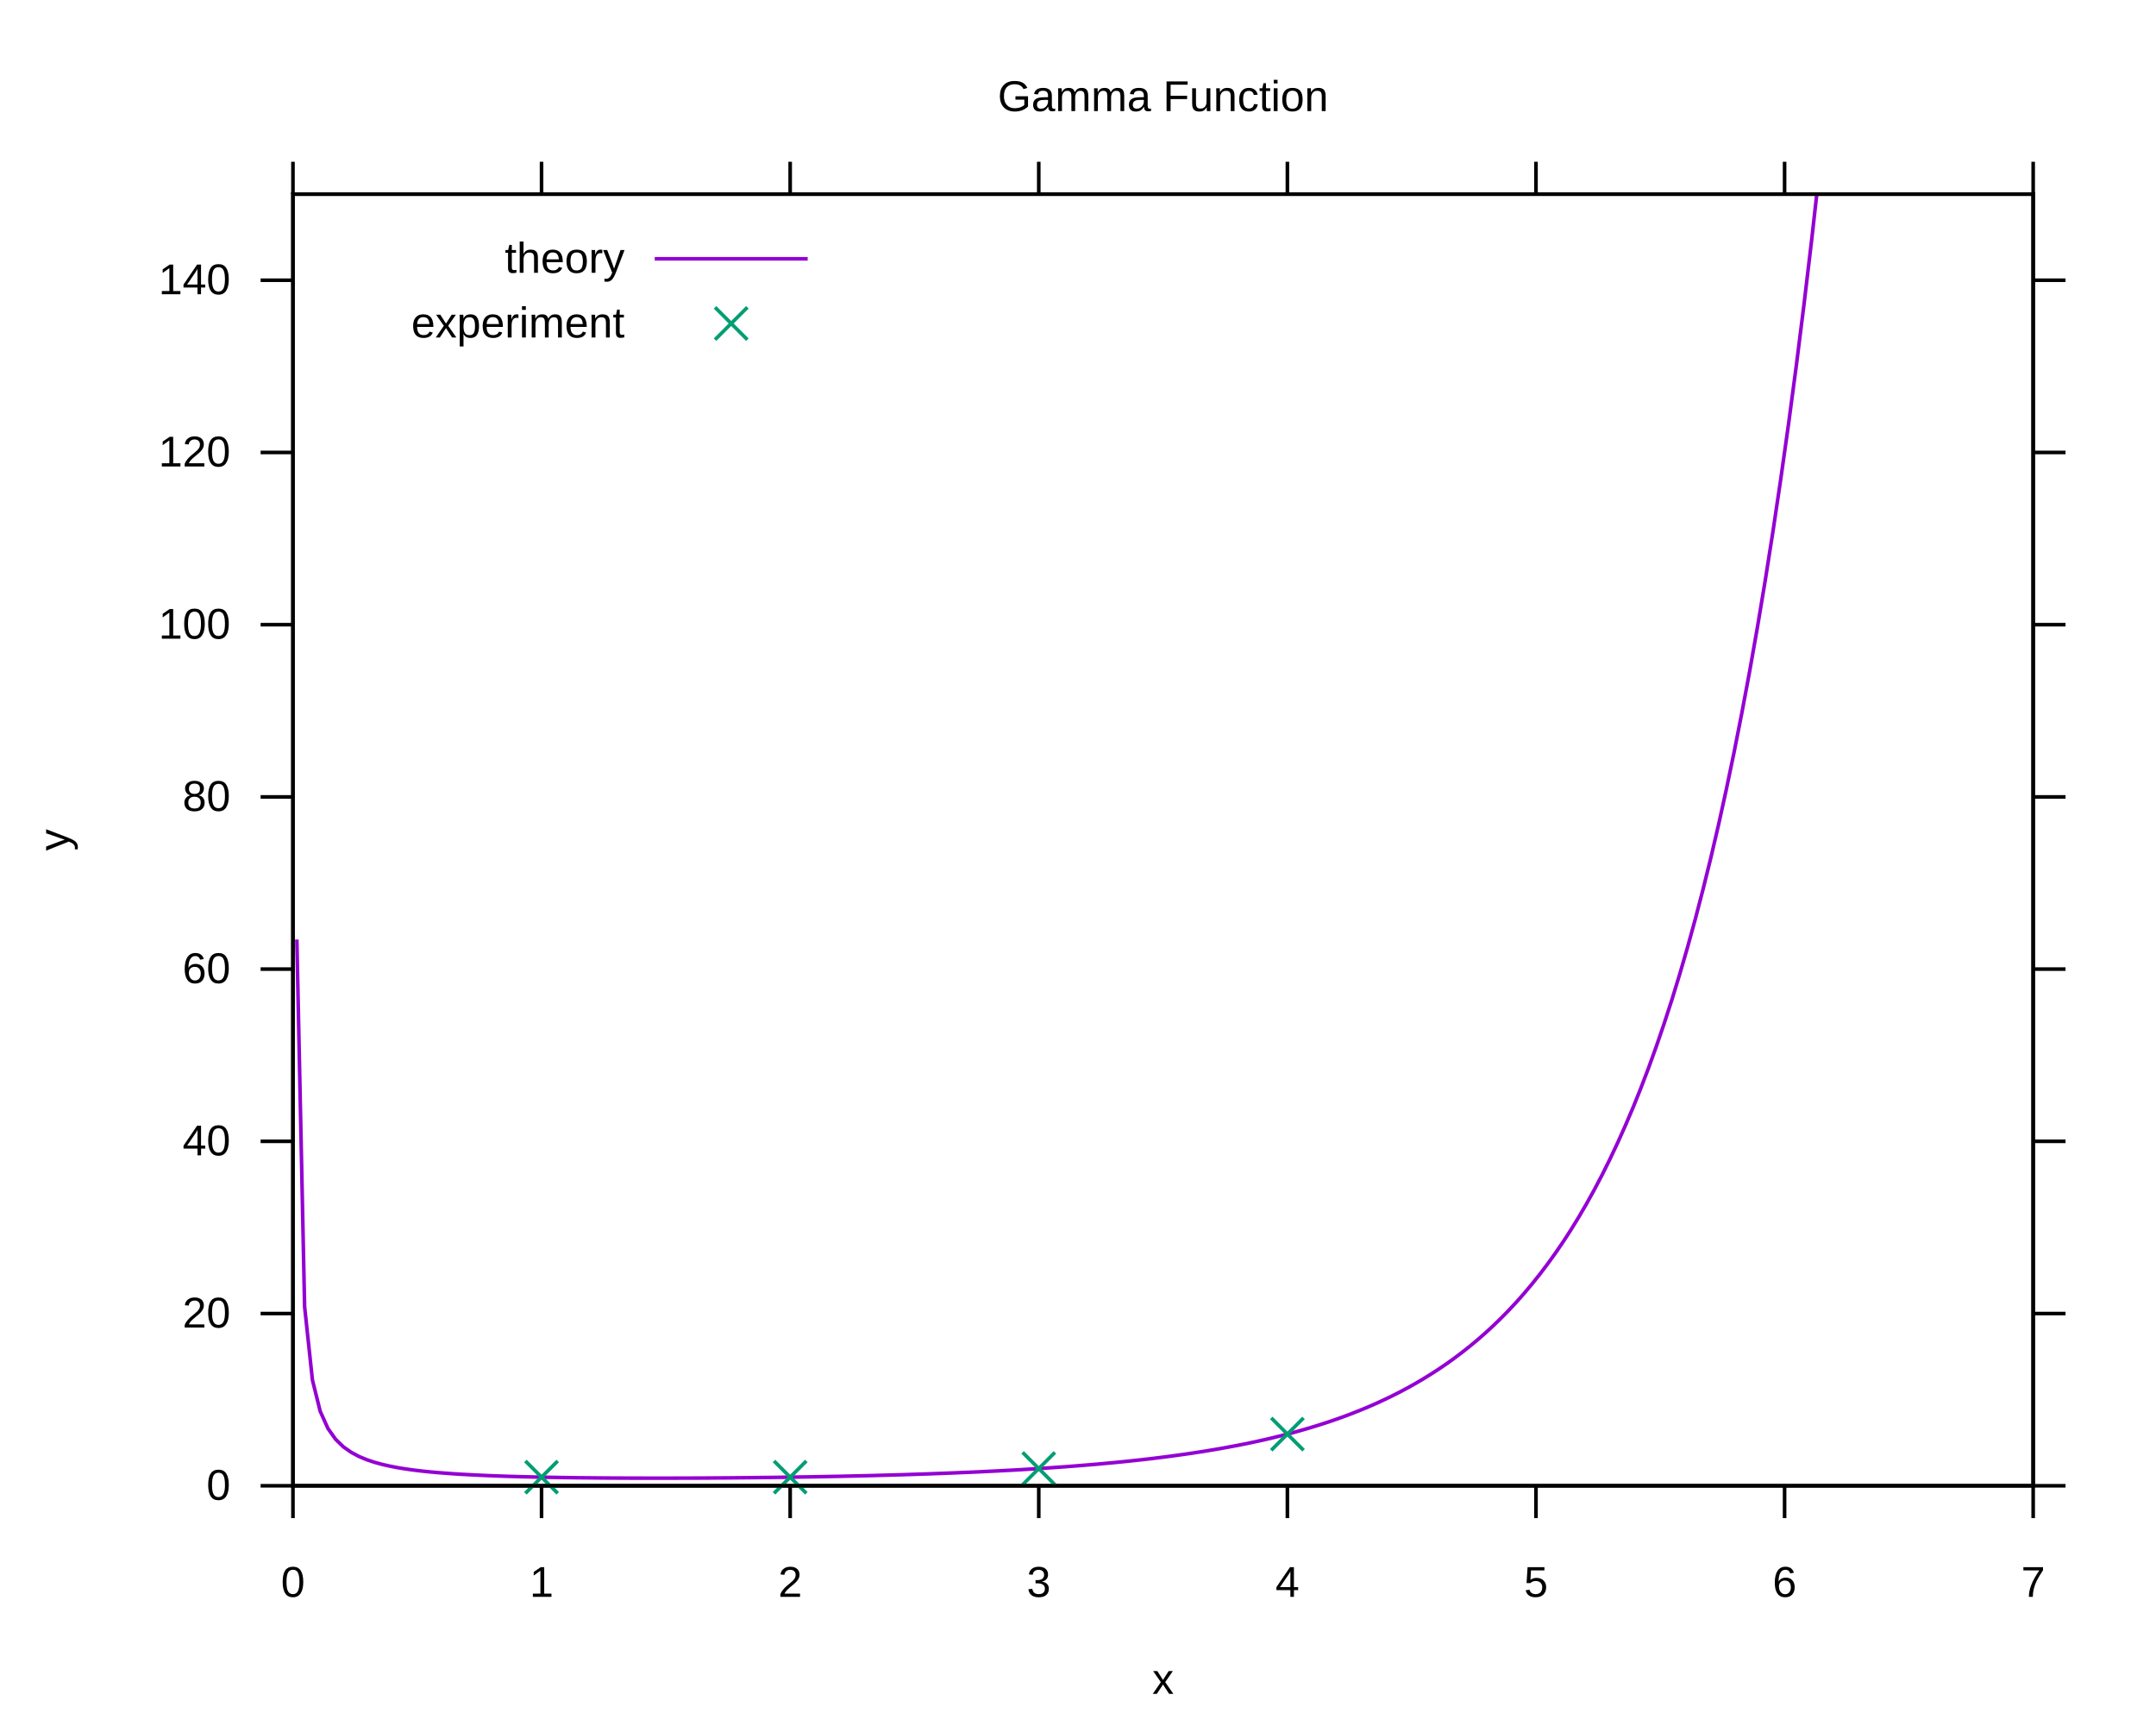
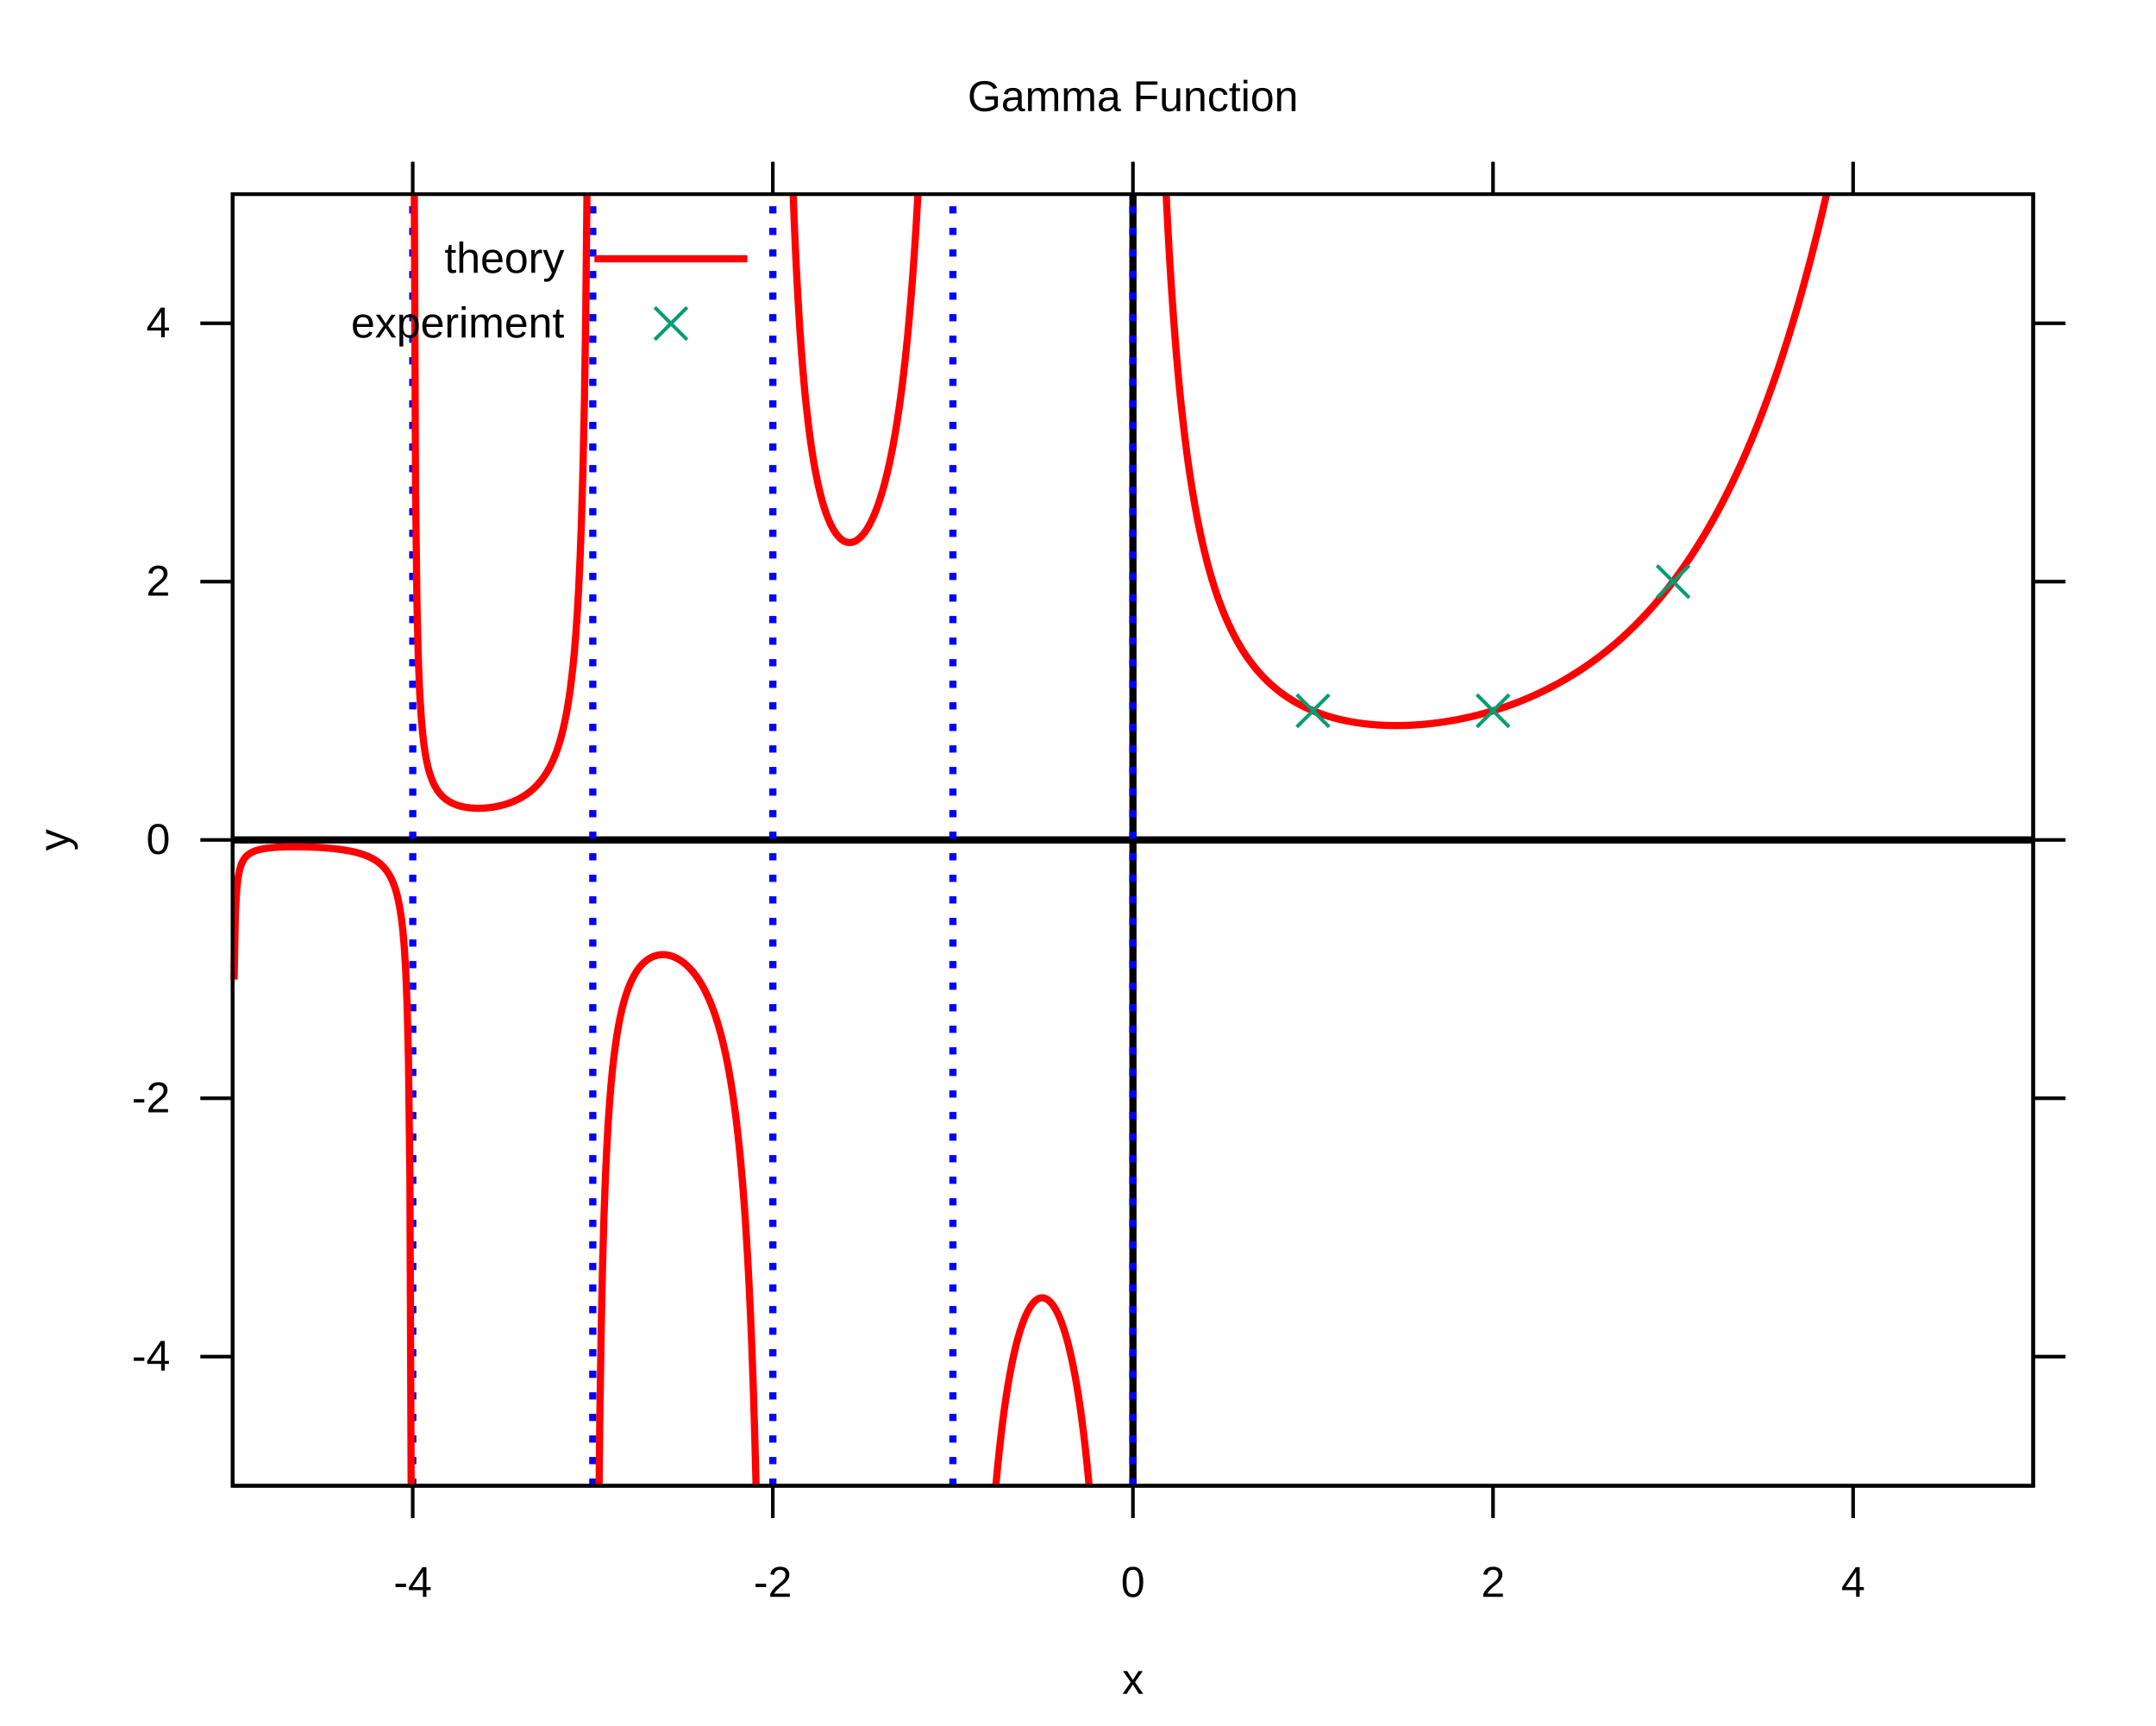
<svg xmlns="http://www.w3.org/2000/svg" xmlns:xlink="http://www.w3.org/1999/xlink" width="600" height="480" viewBox="0 0 600 480">
  <g id="gnuplot_canvas">
    <rect x="0" y="0" width="600" height="480" fill="none" />
    <defs>
      <circle id="gpDot" r="0.5" stroke-width="0.5" stroke="currentColor" />
      <path id="gpPt0" stroke-width="0.222" stroke="currentColor" d="M-1,0 h2 M0,-1 v2" />
      <path id="gpPt1" stroke-width="0.222" stroke="currentColor" d="M-1,-1 L1,1 M1,-1 L-1,1" />
      <path id="gpPt2" stroke-width="0.222" stroke="currentColor" d="M-1,0 L1,0 M0,-1 L0,1 M-1,-1 L1,1 M-1,1 L1,-1" />
      <rect id="gpPt3" stroke-width="0.222" stroke="currentColor" x="-1" y="-1" width="2" height="2" />
      <rect id="gpPt4" stroke-width="0.222" stroke="currentColor" fill="currentColor" x="-1" y="-1" width="2" height="2" />
      <circle id="gpPt5" stroke-width="0.222" stroke="currentColor" cx="0" cy="0" r="1" />
      <use xlink:href="#gpPt5" id="gpPt6" fill="currentColor" stroke="none" />
      <path id="gpPt7" stroke-width="0.222" stroke="currentColor" d="M0,-1.33 L-1.33,0.67 L1.33,0.67 z" />
      <use xlink:href="#gpPt7" id="gpPt8" fill="currentColor" stroke="none" />
      <use xlink:href="#gpPt7" id="gpPt9" stroke="currentColor" transform="rotate(180)" />
      <use xlink:href="#gpPt9" id="gpPt10" fill="currentColor" stroke="none" />
      <use xlink:href="#gpPt3" id="gpPt11" stroke="currentColor" transform="rotate(45)" />
      <use xlink:href="#gpPt11" id="gpPt12" fill="currentColor" stroke="none" />
      <path id="gpPt13" stroke-width="0.222" stroke="currentColor" d="M0,1.330 L1.265,0.411 L0.782,-1.067 L-0.782,-1.076 L-1.265,0.411 z" />
      <use xlink:href="#gpPt13" id="gpPt14" fill="currentColor" stroke="none" />
      <filter id="textbox" filterUnits="objectBoundingBox" x="0" y="0" height="1" width="1">
        <feFlood flood-color="white" flood-opacity="1" result="bgnd" />
        <feComposite in="SourceGraphic" in2="bgnd" operator="atop" />
      </filter>
      <filter id="greybox" filterUnits="objectBoundingBox" x="0" y="0" height="1" width="1">
        <feFlood flood-color="lightgrey" flood-opacity="1" result="grey" />
        <feComposite in="SourceGraphic" in2="grey" operator="atop" />
      </filter>
    </defs>
    <g fill="none" color="white" stroke="currentColor" stroke-width="1.00" stroke-linecap="butt" stroke-linejoin="miter">
</g>
    <g fill="none" color="black" stroke="currentColor" stroke-width="1.00" stroke-linecap="butt" stroke-linejoin="miter">
-       <path stroke="black" d="M81.53,413.40 L72.53,413.40 M565.82,413.40 L574.82,413.40  " />
-       <g transform="translate(64.14,417.30)" stroke="none" fill="black" font-family="Arial" font-size="12.00" text-anchor="end">
+       <path stroke="black" d="M64.75,377.46 L55.75,377.46 M565.82,377.46 L574.82,377.46  " />
+       <g transform="translate(47.36,381.36)" stroke="none" fill="black" font-family="Arial" font-size="12.00" text-anchor="end">
+         <text>
+           <tspan font-family="Arial">-4</tspan>
+         </text>
+       </g>
+     </g>
+     <g fill="none" color="black" stroke="currentColor" stroke-width="1.00" stroke-linecap="butt" stroke-linejoin="miter">
+       <path stroke="black" d="M64.75,305.58 L55.75,305.58 M565.82,305.58 L574.82,305.58  " />
+       <g transform="translate(47.36,309.48)" stroke="none" fill="black" font-family="Arial" font-size="12.00" text-anchor="end">
+         <text>
+           <tspan font-family="Arial">-2</tspan>
+         </text>
+       </g>
+     </g>
+     <g fill="none" color="black" stroke="currentColor" stroke-width="1.00" stroke-linecap="butt" stroke-linejoin="miter">
+       <path stroke="black" d="M64.75,233.70 L55.75,233.70 M565.82,233.70 L574.82,233.70  " />
+       <g transform="translate(47.36,237.60)" stroke="none" fill="black" font-family="Arial" font-size="12.00" text-anchor="end">
        <text>
          <tspan font-family="Arial"> 0</tspan>
        </text>
      </g>
    </g>
    <g fill="none" color="black" stroke="currentColor" stroke-width="1.00" stroke-linecap="butt" stroke-linejoin="miter">
-       <path stroke="black" d="M81.53,365.48 L72.53,365.48 M565.82,365.48 L574.82,365.48  " />
-       <g transform="translate(64.14,369.38)" stroke="none" fill="black" font-family="Arial" font-size="12.00" text-anchor="end">
-         <text>
-           <tspan font-family="Arial"> 20</tspan>
-         </text>
-       </g>
-     </g>
-     <g fill="none" color="black" stroke="currentColor" stroke-width="1.00" stroke-linecap="butt" stroke-linejoin="miter">
-       <path stroke="black" d="M81.53,317.56 L72.53,317.56 M565.82,317.56 L574.82,317.56  " />
-       <g transform="translate(64.14,321.46)" stroke="none" fill="black" font-family="Arial" font-size="12.00" text-anchor="end">
-         <text>
-           <tspan font-family="Arial"> 40</tspan>
-         </text>
-       </g>
-     </g>
-     <g fill="none" color="black" stroke="currentColor" stroke-width="1.00" stroke-linecap="butt" stroke-linejoin="miter">
-       <path stroke="black" d="M81.53,269.64 L72.53,269.64 M565.82,269.64 L574.82,269.64  " />
-       <g transform="translate(64.14,273.54)" stroke="none" fill="black" font-family="Arial" font-size="12.00" text-anchor="end">
-         <text>
-           <tspan font-family="Arial"> 60</tspan>
-         </text>
-       </g>
-     </g>
-     <g fill="none" color="black" stroke="currentColor" stroke-width="1.00" stroke-linecap="butt" stroke-linejoin="miter">
-       <path stroke="black" d="M81.53,221.73 L72.53,221.73 M565.82,221.73 L574.82,221.73  " />
-       <g transform="translate(64.14,225.63)" stroke="none" fill="black" font-family="Arial" font-size="12.00" text-anchor="end">
-         <text>
-           <tspan font-family="Arial"> 80</tspan>
-         </text>
-       </g>
-     </g>
-     <g fill="none" color="black" stroke="currentColor" stroke-width="1.00" stroke-linecap="butt" stroke-linejoin="miter">
-       <path stroke="black" d="M81.53,173.81 L72.53,173.81 M565.82,173.81 L574.82,173.81  " />
-       <g transform="translate(64.14,177.71)" stroke="none" fill="black" font-family="Arial" font-size="12.00" text-anchor="end">
-         <text>
-           <tspan font-family="Arial"> 100</tspan>
-         </text>
-       </g>
-     </g>
-     <g fill="none" color="black" stroke="currentColor" stroke-width="1.00" stroke-linecap="butt" stroke-linejoin="miter">
-       <path stroke="black" d="M81.53,125.89 L72.53,125.89 M565.82,125.89 L574.82,125.89  " />
-       <g transform="translate(64.14,129.79)" stroke="none" fill="black" font-family="Arial" font-size="12.00" text-anchor="end">
-         <text>
-           <tspan font-family="Arial"> 120</tspan>
-         </text>
-       </g>
-     </g>
-     <g fill="none" color="black" stroke="currentColor" stroke-width="1.00" stroke-linecap="butt" stroke-linejoin="miter">
-       <path stroke="black" d="M81.53,77.97 L72.53,77.97 M565.82,77.97 L574.82,77.97  " />
-       <g transform="translate(64.14,81.87)" stroke="none" fill="black" font-family="Arial" font-size="12.00" text-anchor="end">
-         <text>
-           <tspan font-family="Arial"> 140</tspan>
-         </text>
-       </g>
-     </g>
-     <g fill="none" color="black" stroke="currentColor" stroke-width="1.00" stroke-linecap="butt" stroke-linejoin="miter">
-       <path stroke="black" d="M81.53,413.40 L81.53,422.40 M81.53,54.01 L81.53,45.01  " />
-       <g transform="translate(81.53,444.30)" stroke="none" fill="black" font-family="Arial" font-size="12.00" text-anchor="middle">
+       <path stroke="black" d="M64.75,161.83 L55.75,161.83 M565.82,161.83 L574.82,161.83  " />
+       <g transform="translate(47.36,165.73)" stroke="none" fill="black" font-family="Arial" font-size="12.00" text-anchor="end">
+         <text>
+           <tspan font-family="Arial"> 2</tspan>
+         </text>
+       </g>
+     </g>
+     <g fill="none" color="black" stroke="currentColor" stroke-width="1.00" stroke-linecap="butt" stroke-linejoin="miter">
+       <path stroke="black" d="M64.75,89.95 L55.75,89.95 M565.82,89.95 L574.82,89.95  " />
+       <g transform="translate(47.36,93.85)" stroke="none" fill="black" font-family="Arial" font-size="12.00" text-anchor="end">
+         <text>
+           <tspan font-family="Arial"> 4</tspan>
+         </text>
+       </g>
+     </g>
+     <g fill="none" color="black" stroke="currentColor" stroke-width="1.00" stroke-linecap="butt" stroke-linejoin="miter">
+       <path stroke="black" d="M114.86,413.40 L114.86,422.40 M114.86,54.01 L114.86,45.01  " />
+       <g transform="translate(114.86,444.30)" stroke="none" fill="black" font-family="Arial" font-size="12.00" text-anchor="middle">
+         <text>
+           <tspan font-family="Arial">-4</tspan>
+         </text>
+       </g>
+     </g>
+     <g fill="none" color="black" stroke="currentColor" stroke-width="1.00" stroke-linecap="butt" stroke-linejoin="miter">
+       <path stroke="black" d="M215.07,413.40 L215.07,422.40 M215.07,54.01 L215.07,45.01  " />
+       <g transform="translate(215.07,444.30)" stroke="none" fill="black" font-family="Arial" font-size="12.00" text-anchor="middle">
+         <text>
+           <tspan font-family="Arial">-2</tspan>
+         </text>
+       </g>
+     </g>
+     <g fill="none" color="black" stroke="currentColor" stroke-width="1.00" stroke-linecap="butt" stroke-linejoin="miter">
+       <path stroke="black" d="M315.29,413.40 L315.29,422.40 M315.29,54.01 L315.29,45.01  " />
+       <g transform="translate(315.29,444.30)" stroke="none" fill="black" font-family="Arial" font-size="12.00" text-anchor="middle">
        <text>
          <tspan font-family="Arial"> 0</tspan>
        </text>
      </g>
    </g>
    <g fill="none" color="black" stroke="currentColor" stroke-width="1.00" stroke-linecap="butt" stroke-linejoin="miter">
-       <path stroke="black" d="M150.71,413.40 L150.71,422.40 M150.71,54.01 L150.71,45.01  " />
-       <g transform="translate(150.71,444.30)" stroke="none" fill="black" font-family="Arial" font-size="12.00" text-anchor="middle">
-         <text>
-           <tspan font-family="Arial"> 1</tspan>
-         </text>
-       </g>
-     </g>
-     <g fill="none" color="black" stroke="currentColor" stroke-width="1.00" stroke-linecap="butt" stroke-linejoin="miter">
-       <path stroke="black" d="M219.90,413.40 L219.90,422.40 M219.90,54.01 L219.90,45.01  " />
-       <g transform="translate(219.90,444.30)" stroke="none" fill="black" font-family="Arial" font-size="12.00" text-anchor="middle">
+       <path stroke="black" d="M415.50,413.40 L415.50,422.40 M415.50,54.01 L415.50,45.01  " />
+       <g transform="translate(415.50,444.30)" stroke="none" fill="black" font-family="Arial" font-size="12.00" text-anchor="middle">
        <text>
          <tspan font-family="Arial"> 2</tspan>
        </text>
      </g>
    </g>
    <g fill="none" color="black" stroke="currentColor" stroke-width="1.00" stroke-linecap="butt" stroke-linejoin="miter">
-       <path stroke="black" d="M289.08,413.40 L289.08,422.40 M289.08,54.01 L289.08,45.01  " />
-       <g transform="translate(289.08,444.30)" stroke="none" fill="black" font-family="Arial" font-size="12.00" text-anchor="middle">
-         <text>
-           <tspan font-family="Arial"> 3</tspan>
-         </text>
-       </g>
-     </g>
-     <g fill="none" color="black" stroke="currentColor" stroke-width="1.00" stroke-linecap="butt" stroke-linejoin="miter">
-       <path stroke="black" d="M358.27,413.40 L358.27,422.40 M358.27,54.01 L358.27,45.01  " />
-       <g transform="translate(358.27,444.30)" stroke="none" fill="black" font-family="Arial" font-size="12.00" text-anchor="middle">
+       <path stroke="black" d="M515.71,413.40 L515.71,422.40 M515.71,54.01 L515.71,45.01  " />
+       <g transform="translate(515.71,444.30)" stroke="none" fill="black" font-family="Arial" font-size="12.00" text-anchor="middle">
        <text>
          <tspan font-family="Arial"> 4</tspan>
        </text>
      </g>
    </g>
    <g fill="none" color="black" stroke="currentColor" stroke-width="1.00" stroke-linecap="butt" stroke-linejoin="miter">
-       <path stroke="black" d="M427.45,413.40 L427.45,422.40 M427.45,54.01 L427.45,45.01  " />
-       <g transform="translate(427.45,444.30)" stroke="none" fill="black" font-family="Arial" font-size="12.00" text-anchor="middle">
-         <text>
-           <tspan font-family="Arial"> 5</tspan>
-         </text>
-       </g>
-     </g>
-     <g fill="none" color="black" stroke="currentColor" stroke-width="1.00" stroke-linecap="butt" stroke-linejoin="miter">
-       <path stroke="black" d="M496.64,413.40 L496.64,422.40 M496.64,54.01 L496.64,45.01  " />
-       <g transform="translate(496.64,444.30)" stroke="none" fill="black" font-family="Arial" font-size="12.00" text-anchor="middle">
-         <text>
-           <tspan font-family="Arial"> 6</tspan>
-         </text>
-       </g>
-     </g>
-     <g fill="none" color="black" stroke="currentColor" stroke-width="1.00" stroke-linecap="butt" stroke-linejoin="miter">
-       <path stroke="black" d="M565.82,413.40 L565.82,422.40 M565.82,54.01 L565.82,45.01  " />
-       <g transform="translate(565.82,444.30)" stroke="none" fill="black" font-family="Arial" font-size="12.00" text-anchor="middle">
-         <text>
-           <tspan font-family="Arial"> 7</tspan>
-         </text>
-       </g>
-     </g>
-     <g fill="none" color="black" stroke="currentColor" stroke-width="1.00" stroke-linecap="butt" stroke-linejoin="miter">
- </g>
-     <g fill="none" color="black" stroke="currentColor" stroke-width="1.00" stroke-linecap="butt" stroke-linejoin="miter">
-       <path stroke="black" d="M81.53,54.01 L81.53,413.40 L565.82,413.40 L565.82,54.01 L81.53,54.01 Z  " />
-     </g>
+ </g>
+     <g fill="none" color="black" stroke="black" stroke-width="2.00" stroke-linecap="butt" stroke-linejoin="miter">
+ </g>
+     <g fill="none" color="black" stroke="currentColor" stroke-width="2.00" stroke-linecap="butt" stroke-linejoin="miter">
+       <path stroke="rgb(  0,   0,   0)" d="M64.75,233.70 L565.82,233.70  " />
+     </g>
+     <g fill="none" color="black" stroke="currentColor" stroke-width="2.00" stroke-linecap="butt" stroke-linejoin="miter">
+       <path stroke="rgb(  0,   0,   0)" d="M315.29,413.40 L315.29,54.01  " />
+     </g>
+     <g fill="none" color="black" stroke="rgb(  0,   0,   0)" stroke-width="1.00" stroke-linecap="butt" stroke-linejoin="miter">
+ </g>
+     <g fill="none" color="black" stroke="currentColor" stroke-width="1.00" stroke-linecap="butt" stroke-linejoin="miter">
+       <path stroke="black" d="M64.75,54.01 L64.75,413.40 L565.82,413.40 L565.82,54.01 L64.75,54.01 Z  " />
+     </g>
+     <g fill="none" color="black" stroke="black" stroke-width="2.00" stroke-linecap="butt" stroke-linejoin="miter">
+ </g>
+     <g fill="none" color="gray" stroke="currentColor" stroke-width="2.00" stroke-linecap="butt" stroke-linejoin="miter">
+       <path stroke="rgb(  0,   0, 255)" stroke-dasharray="2,4" d="M315.30,413.39 L315.30,54.00  " />
+     </g>
+     <g fill="none" color="gray" stroke="currentColor" stroke-width="2.00" stroke-linecap="butt" stroke-linejoin="miter">
+       <path stroke="rgb(  0,   0, 255)" stroke-dasharray="2,4" d="M265.19,413.39 L265.19,54.00  " />
+     </g>
+     <g fill="none" color="gray" stroke="currentColor" stroke-width="2.00" stroke-linecap="butt" stroke-linejoin="miter">
+       <path stroke="rgb(  0,   0, 255)" stroke-dasharray="2,4" d="M215.08,413.39 L215.08,54.00  " />
+     </g>
+     <g fill="none" color="gray" stroke="currentColor" stroke-width="2.00" stroke-linecap="butt" stroke-linejoin="miter">
+       <path stroke="rgb(  0,   0, 255)" stroke-dasharray="2,4" d="M164.97,413.39 L164.97,54.00  " />
+     </g>
+     <g fill="none" color="gray" stroke="currentColor" stroke-width="2.00" stroke-linecap="butt" stroke-linejoin="miter">
+       <path stroke="rgb(  0,   0, 255)" stroke-dasharray="2,4" d="M114.87,413.39 L114.87,54.00  " />
+     </g>
+     <g fill="none" color="gray" stroke="rgb(  0,   0, 255)" stroke-width="1.00" stroke-linecap="butt" stroke-linejoin="miter">
+ </g>
    <g fill="none" color="black" stroke="currentColor" stroke-width="1.00" stroke-linecap="butt" stroke-linejoin="miter">
      <g transform="translate(19.18,233.71) rotate(270)" stroke="none" fill="black" font-family="Arial" font-size="12.00" text-anchor="middle">
        <text>
          <tspan font-family="Arial">y</tspan>
        </text>
      </g>
    </g>
    <g fill="none" color="black" stroke="currentColor" stroke-width="1.00" stroke-linecap="butt" stroke-linejoin="miter">
-       <g transform="translate(323.67,471.30)" stroke="none" fill="black" font-family="Arial" font-size="12.00" text-anchor="middle">
+       <g transform="translate(315.28,471.30)" stroke="none" fill="black" font-family="Arial" font-size="12.00" text-anchor="middle">
        <text>
          <tspan font-family="Arial">x</tspan>
        </text>
      </g>
    </g>
    <g fill="none" color="black" stroke="currentColor" stroke-width="1.00" stroke-linecap="butt" stroke-linejoin="miter">
</g>
    <g id="gnuplot_plot_1">
-       <g fill="none" color="black" stroke="currentColor" stroke-width="1.00" stroke-linecap="butt" stroke-linejoin="miter">
-         <g transform="translate(173.82,75.91)" stroke="none" fill="black" font-family="Arial" font-size="12.00" text-anchor="end">
+       <g fill="none" color="white" stroke="currentColor" stroke-width="2.00" stroke-linecap="butt" stroke-linejoin="miter">
+ </g>
+       <g fill="none" color="black" stroke="currentColor" stroke-width="2.00" stroke-linecap="butt" stroke-linejoin="miter">
+         <g transform="translate(157.04,75.91)" stroke="none" fill="black" font-family="Arial" font-size="12.00" text-anchor="end">
          <text>
            <tspan font-family="Arial">theory</tspan>
          </text>
        </g>
      </g>
+       <g fill="none" color="black" stroke="currentColor" stroke-width="2.00" stroke-linecap="butt" stroke-linejoin="miter">
+         <path stroke="rgb(255,   0,   0)" d="M165.43,72.01 L207.99,72.01 M65.14,272.56 L65.53,253.40 L65.92,247.02 L66.32,243.83 L66.71,241.92 L67.10,240.65   L67.49,239.75 L67.88,239.07 L68.27,238.54 L68.66,238.13 L69.06,237.79 L69.45,237.51 L69.84,237.27 L70.23,237.07   L70.62,236.89 L71.01,236.74 L71.40,236.61 L71.80,236.50 L72.19,236.40 L72.58,236.30 L72.97,236.22 L73.36,236.15   L73.75,236.09 L74.15,236.03 L74.54,235.98 L74.93,235.93 L75.32,235.89 L75.71,235.85 L76.10,235.82 L76.49,235.78   L76.89,235.76 L77.28,235.73 L77.67,235.71 L78.06,235.69 L78.45,235.67 L78.84,235.66 L79.23,235.64 L79.63,235.63   L80.02,235.62 L80.41,235.62 L80.80,235.61 L81.19,235.61 L81.58,235.60 L81.97,235.60 L82.37,235.60 L82.76,235.60   L83.15,235.61 L83.54,235.61 L83.93,235.62 L84.32,235.62 L84.71,235.63 L85.11,235.64 L85.50,235.65 L85.89,235.66   L86.28,235.68 L86.67,235.69 L87.06,235.71 L87.45,235.73 L87.85,235.75 L88.24,235.77 L88.63,235.79 L89.02,235.81   L89.41,235.84 L89.80,235.86 L90.19,235.89 L90.59,235.92 L90.98,235.95 L91.37,235.98 L91.76,236.02 L92.15,236.06   L92.54,236.10 L92.94,236.14 L93.33,236.18 L93.72,236.23 L94.11,236.27 L94.50,236.32 L94.89,236.38 L95.28,236.43   L95.68,236.49 L96.07,236.56 L96.46,236.62 L96.85,236.69 L97.24,236.77 L97.63,236.84 L98.02,236.93 L98.42,237.01   L98.81,237.10 L99.20,237.20 L99.59,237.31 L99.98,237.41 L100.37,237.53 L100.76,237.66 L101.16,237.79 L101.55,237.93   L101.94,238.08 L102.33,238.24 L102.72,238.41 L103.11,238.60 L103.50,238.80 L103.90,239.01 L104.29,239.24 L104.68,239.49   L105.07,239.77 L105.46,240.06 L105.85,240.39 L106.24,240.75 L106.64,241.14 L107.03,241.57 L107.42,242.05 L107.81,242.59   L108.20,243.19 L108.59,243.87 L108.99,244.65 L109.38,245.53 L109.77,246.56 L110.16,247.76 L110.55,249.19 L110.94,250.91   L111.33,253.01 L111.73,255.64 L112.12,259.04 L112.51,263.57 L112.90,269.93 L113.29,279.49 L113.68,295.43 L114.07,327.35   L114.42,413.40 M115.30,54.01 L115.64,135.55 L116.03,167.46 L116.42,183.40 L116.81,192.95 L117.21,199.31 L117.60,203.84   L117.99,207.22 L118.38,209.85 L118.77,211.94 L119.16,213.65 L119.55,215.06 L119.95,216.25 L120.34,217.26 L120.73,218.13   L121.12,218.89 L121.51,219.55 L121.90,220.14 L122.29,220.65 L122.69,221.11 L123.08,221.52 L123.47,221.89 L123.86,222.22   L124.25,222.52 L124.64,222.79 L125.03,223.03 L125.43,223.25 L125.82,223.45 L126.21,223.63 L126.60,223.80 L126.99,223.94   L127.38,224.08 L127.78,224.20 L128.17,224.31 L128.56,224.41 L128.95,224.49 L129.34,224.57 L129.73,224.64 L130.12,224.70   L130.52,224.75 L130.91,224.79 L131.30,224.82 L131.69,224.85 L132.08,224.87 L132.47,224.89 L132.86,224.89 L133.26,224.90   L133.65,224.89 L134.04,224.88 L134.43,224.86 L134.82,224.84 L135.21,224.81 L135.60,224.77 L136.00,224.73 L136.39,224.69   L136.78,224.64 L137.17,224.58 L137.56,224.51 L137.95,224.44 L138.34,224.37 L138.74,224.28 L139.13,224.20 L139.52,224.10   L139.91,224.00 L140.30,223.89 L140.69,223.77 L141.08,223.65 L141.48,223.52 L141.87,223.38 L142.26,223.23 L142.65,223.08   L143.04,222.92 L143.43,222.74 L143.83,222.56 L144.22,222.37 L144.61,222.16 L145.00,221.95 L145.39,221.72 L145.78,221.48   L146.17,221.23 L146.57,220.96 L146.96,220.68 L147.35,220.39 L147.74,220.07 L148.13,219.74 L148.52,219.39 L148.91,219.02   L149.31,218.63 L149.70,218.21 L150.09,217.76 L150.48,217.29 L150.87,216.79 L151.26,216.26 L151.65,215.69 L152.05,215.08   L152.44,214.43 L152.83,213.74 L153.22,212.99 L153.61,212.18 L154.00,211.32 L154.39,210.38 L154.79,209.37 L155.18,208.27   L155.57,207.07 L155.96,205.76 L156.35,204.33 L156.74,202.75 L157.13,201.01 L157.53,199.08 L157.92,196.92 L158.31,194.50   L158.70,191.77 L159.09,188.66 L159.48,185.10 L159.88,180.98 L160.27,176.15 L160.66,170.44 L161.05,163.56 L161.44,155.13   L161.83,144.58 L162.22,130.99 L162.62,112.83 L163.01,87.37 L163.35,54.01 M166.73,413.40 L166.92,395.13 L167.31,369.69   L167.70,351.55 L168.10,337.98 L168.49,327.45 L168.88,319.06 L169.27,312.22 L169.66,306.54 L170.05,301.76 L170.44,297.68   L170.84,294.16 L171.23,291.11 L171.62,288.43 L172.01,286.07 L172.40,283.98 L172.79,282.11 L173.18,280.44 L173.58,278.93   L173.97,277.58 L174.36,276.35 L174.75,275.24 L175.14,274.23 L175.53,273.31 L175.92,272.48 L176.32,271.72 L176.71,271.02   L177.10,270.38 L177.49,269.81 L177.88,269.28 L178.27,268.80 L178.67,268.36 L179.06,267.97 L179.45,267.61 L179.84,267.29   L180.23,267.00 L180.62,266.74 L181.01,266.51 L181.41,266.32 L181.80,266.14 L182.19,266.00 L182.58,265.88 L182.97,265.78   L183.36,265.71 L183.75,265.66 L184.15,265.63 L184.54,265.62 L184.93,265.64 L185.32,265.67 L185.71,265.73 L186.10,265.80   L186.49,265.90 L186.89,266.02 L187.28,266.15 L187.67,266.31 L188.06,266.48 L188.45,266.68 L188.84,266.90 L189.23,267.14   L189.63,267.40 L190.02,267.68 L190.41,267.98 L190.80,268.31 L191.19,268.66 L191.58,269.03 L191.97,269.43 L192.37,269.86   L192.76,270.31 L193.15,270.79 L193.54,271.30 L193.93,271.84 L194.32,272.41 L194.72,273.02 L195.11,273.66 L195.50,274.33   L195.89,275.05 L196.28,275.80 L196.67,276.60 L197.06,277.45 L197.46,278.34 L197.85,279.29 L198.24,280.29 L198.63,281.35   L199.02,282.47 L199.41,283.66 L199.80,284.92 L200.20,286.26 L200.59,287.68 L200.98,289.20 L201.37,290.81 L201.76,292.53   L202.15,294.37 L202.54,296.34 L202.94,298.45 L203.33,300.71 L203.72,303.14 L204.11,305.76 L204.50,308.59 L204.89,311.65   L205.28,314.98 L205.68,318.60 L206.07,322.55 L206.46,326.88 L206.85,331.64 L207.24,336.89 L207.63,342.73 L208.02,349.23   L208.42,356.52 L208.81,364.75 L209.20,374.11 L209.59,384.84 L209.98,397.24 L210.37,411.76 L210.40,413.40 M220.74,54.01   L220.94,59.41 L221.33,68.67 L221.73,76.79 L222.12,83.97 L222.51,90.35 L222.90,96.05 L223.29,101.17 L223.68,105.79   L224.07,109.97 L224.47,113.76 L224.86,117.21 L225.25,120.35 L225.64,123.23 L226.03,125.87 L226.42,128.29 L226.81,130.51   L227.21,132.55 L227.60,134.43 L227.99,136.16 L228.38,137.75 L228.77,139.21 L229.16,140.56 L229.56,141.80 L229.95,142.93   L230.34,143.97 L230.73,144.92 L231.12,145.79 L231.51,146.57 L231.90,147.28 L232.30,147.92 L232.69,148.49 L233.08,149.00   L233.47,149.44 L233.86,149.82 L234.25,150.15 L234.64,150.42 L235.04,150.63 L235.43,150.79 L235.82,150.89 L236.21,150.95   L236.60,150.95 L236.99,150.91 L237.38,150.81 L237.78,150.67 L238.17,150.48 L238.56,150.24 L238.95,149.94 L239.34,149.60   L239.73,149.21 L240.12,148.77 L240.52,148.28 L240.91,147.73 L241.30,147.14 L241.69,146.49 L242.08,145.78 L242.47,145.01   L242.86,144.19 L243.26,143.30 L243.65,142.36 L244.04,141.34 L244.43,140.26 L244.82,139.11 L245.21,137.88 L245.60,136.58   L246.00,135.19 L246.39,133.72 L246.78,132.16 L247.17,130.50 L247.56,128.74 L247.95,126.87 L248.35,124.89 L248.74,122.79   L249.13,120.56 L249.52,118.19 L249.91,115.67 L250.30,113.00 L250.69,110.15 L251.09,107.11 L251.48,103.87 L251.87,100.42   L252.26,96.73 L252.65,92.78 L253.04,88.54 L253.43,83.99 L253.83,79.10 L254.22,73.83 L254.61,68.14 L255.00,61.98   L255.39,55.29 L255.45,54.01 M277.14,413.40 L277.31,411.52 L277.70,407.44 L278.10,403.65 L278.49,400.13 L278.88,396.85   L279.27,393.80 L279.66,390.96 L280.05,388.31 L280.44,385.83 L280.84,383.53 L281.23,381.38 L281.62,379.38 L282.01,377.52   L282.40,375.78 L282.79,374.17 L283.19,372.68 L283.58,371.29 L283.97,370.01 L284.36,368.83 L284.75,367.75 L285.14,366.76   L285.53,365.85 L285.93,365.04 L286.32,364.30 L286.71,363.65 L287.10,363.07 L287.49,362.57 L287.88,362.15 L288.27,361.80   L288.67,361.52 L289.06,361.31 L289.45,361.17 L289.84,361.10 L290.23,361.11 L290.62,361.18 L291.01,361.32 L291.41,361.53   L291.80,361.81 L292.19,362.16 L292.58,362.59 L292.97,363.08 L293.36,363.66 L293.75,364.30 L294.15,365.03 L294.54,365.84   L294.93,366.73 L295.32,367.71 L295.71,368.77 L296.10,369.93 L296.49,371.19 L296.89,372.54 L297.28,374.00 L297.67,375.57   L298.06,377.26 L298.45,379.07 L298.84,381.01 L299.24,383.09 L299.63,385.32 L300.02,387.70 L300.41,390.25 L300.80,392.98   L301.19,395.90 L301.58,399.04 L301.98,402.39 L302.37,406.00 L302.76,409.87 L303.09,413.40  " />
+         <path stroke="rgb(255,   0,   0)" d="M324.53,54.01 L324.68,57.06 L325.07,64.52 L325.46,71.40 L325.85,77.75 L326.25,83.64 L326.64,89.11 L327.03,94.20   L327.42,98.96 L327.81,103.40 L328.20,107.57 L328.59,111.49 L328.99,115.17 L329.38,118.64 L329.77,121.91 L330.16,125.00   L330.55,127.93 L330.94,130.70 L331.33,133.33 L331.73,135.83 L332.12,138.21 L332.51,140.47 L332.90,142.62 L333.29,144.68   L333.68,146.64 L334.08,148.51 L334.47,150.31 L334.86,152.02 L335.25,153.67 L335.64,155.24 L336.03,156.75 L336.42,158.20   L336.82,159.60 L337.21,160.94 L337.60,162.22 L337.99,163.46 L338.38,164.66 L338.77,165.80 L339.16,166.91 L339.56,167.98   L339.95,169.01 L340.34,170.00 L340.73,170.97 L341.12,171.89 L341.51,172.79 L341.90,173.66 L342.30,174.49 L342.69,175.31   L343.08,176.09 L343.47,176.85 L343.86,177.59 L344.25,178.30 L344.64,178.99 L345.04,179.66 L345.43,180.31 L345.82,180.94   L346.21,181.56 L346.60,182.15 L346.99,182.73 L347.38,183.29 L347.78,183.83 L348.17,184.36 L348.56,184.87 L348.95,185.37   L349.34,185.86 L349.73,186.33 L350.13,186.79 L350.52,187.23 L350.91,187.66 L351.30,188.09 L351.69,188.50 L352.08,188.90   L352.47,189.29 L352.87,189.66 L353.26,190.03 L353.65,190.39 L354.04,190.74 L354.43,191.08 L354.82,191.41 L355.21,191.74   L355.61,192.05 L356.00,192.36 L356.39,192.66 L356.78,192.95 L357.17,193.23 L357.56,193.51 L357.95,193.78 L358.35,194.04   L358.74,194.29 L359.13,194.54 L359.52,194.79 L359.91,195.02 L360.30,195.25 L360.69,195.48 L361.09,195.70 L361.48,195.91   L361.87,196.12 L362.26,196.32 L362.65,196.52 L363.04,196.71 L363.43,196.90 L363.83,197.08 L364.22,197.26 L364.61,197.43   L365.00,197.60 L365.39,197.77 L365.78,197.93 L366.17,198.08 L366.57,198.23 L366.96,198.38 L367.35,198.52 L367.74,198.66   L368.13,198.80 L368.52,198.93 L368.92,199.06 L369.31,199.18 L369.70,199.31 L370.09,199.42 L370.48,199.54 L370.87,199.65   L371.26,199.76 L371.66,199.86 L372.05,199.96 L372.44,200.06 L372.83,200.15 L373.22,200.25 L373.61,200.33 L374.00,200.42   L374.40,200.50 L374.79,200.58 L375.18,200.66 L375.57,200.74 L375.96,200.81 L376.35,200.88 L376.74,200.94 L377.14,201.01   L377.53,201.07 L377.92,201.13 L378.31,201.19 L378.70,201.24 L379.09,201.29 L379.48,201.34 L379.88,201.39 L380.27,201.43   L380.66,201.48 L381.05,201.52 L381.44,201.55 L381.83,201.59 L382.22,201.62 L382.62,201.65 L383.01,201.68 L383.40,201.71   L383.79,201.74 L384.18,201.76 L384.57,201.78 L384.97,201.80 L385.36,201.81 L385.75,201.83 L386.14,201.84 L386.53,201.85   L386.92,201.86 L387.31,201.87 L387.71,201.87 L388.10,201.88 L388.49,201.88 L388.88,201.88 L389.27,201.87 L389.66,201.87   L390.05,201.86 L390.45,201.85 L390.84,201.84 L391.23,201.83 L391.62,201.82 L392.01,201.80 L392.40,201.79 L392.79,201.77   L393.19,201.75 L393.58,201.72 L393.97,201.70 L394.36,201.67 L394.75,201.65 L395.14,201.62 L395.53,201.59 L395.93,201.55   L396.32,201.52 L396.71,201.48 L397.10,201.45 L397.49,201.41 L397.88,201.36 L398.27,201.32 L398.67,201.28 L399.06,201.23   L399.45,201.18 L399.84,201.13 L400.23,201.08 L400.62,201.03 L401.01,200.97 L401.41,200.92 L401.80,200.86 L402.19,200.80   L402.58,200.74 L402.97,200.67 L403.36,200.61 L403.76,200.54 L404.15,200.48 L404.54,200.41 L404.93,200.33 L405.32,200.26   L405.71,200.19 L406.10,200.11 L406.50,200.03 L406.89,199.95 L407.28,199.87 L407.67,199.79 L408.06,199.70 L408.45,199.62   L408.84,199.53 L409.24,199.44 L409.63,199.35 L410.02,199.25 L410.41,199.16 L410.80,199.06 L411.19,198.96 L411.58,198.86   L411.98,198.76 L412.37,198.66 L412.76,198.55 L413.15,198.45 L413.54,198.34 L413.93,198.23 L414.32,198.11 L414.72,198.00   L415.11,197.88 L415.50,197.77 L415.89,197.65 L416.28,197.52 L416.67,197.40 L417.06,197.28 L417.46,197.15 L417.85,197.02   L418.24,196.89 L418.63,196.76 L419.02,196.62 L419.41,196.49 L419.81,196.35 L420.20,196.21 L420.59,196.07 L420.98,195.92   L421.37,195.78 L421.76,195.63 L422.15,195.48 L422.55,195.33 L422.94,195.17 L423.33,195.02 L423.72,194.86 L424.11,194.70   L424.50,194.54 L424.89,194.37 L425.29,194.21 L425.68,194.04 L426.07,193.87 L426.46,193.70 L426.85,193.52 L427.24,193.35   L427.63,193.17 L428.03,192.99 L428.42,192.80 L428.81,192.62 L429.20,192.43 L429.59,192.24 L429.98,192.05 L430.37,191.85   L430.77,191.66 L431.16,191.46 L431.55,191.26 L431.94,191.05 L432.33,190.85 L432.72,190.64 L433.11,190.43 L433.51,190.21   L433.90,190.00 L434.29,189.78 L434.68,189.56 L435.07,189.33 L435.46,189.11 L435.85,188.88 L436.25,188.65 L436.64,188.41   L437.03,188.18 L437.42,187.94 L437.81,187.70 L438.20,187.45 L438.60,187.21 L438.99,186.96 L439.38,186.70 L439.77,186.45   L440.16,186.19 L440.55,185.93 L440.94,185.67 L441.34,185.40 L441.73,185.13 L442.12,184.86 L442.51,184.58 L442.90,184.30   L443.29,184.02 L443.68,183.74 L444.08,183.45 L444.47,183.16 L444.86,182.86 L445.25,182.57 L445.64,182.27 L446.03,181.96   L446.42,181.65 L446.82,181.34 L447.21,181.03 L447.60,180.71 L447.99,180.39 L448.38,180.07 L448.77,179.74 L449.16,179.41   L449.56,179.08 L449.95,178.74 L450.34,178.40 L450.73,178.05 L451.12,177.70 L451.51,177.35 L451.90,176.99 L452.30,176.63   L452.69,176.27 L453.08,175.90 L453.47,175.53 L453.86,175.15 L454.25,174.77 L454.65,174.39 L455.04,174.00 L455.43,173.61   L455.82,173.22 L456.21,172.82 L456.60,172.41 L456.99,172.00 L457.39,171.59 L457.78,171.17 L458.17,170.75 L458.56,170.32   L458.95,169.89 L459.34,169.46 L459.73,169.02 L460.13,168.57 L460.52,168.12 L460.91,167.67 L461.30,167.21 L461.69,166.75   L462.08,166.28 L462.47,165.80 L462.87,165.32 L463.26,164.84 L463.65,164.35 L464.04,163.86 L464.43,163.36 L464.82,162.85   L465.21,162.34 L465.61,161.83 L466.00,161.31 L466.39,160.78 L466.78,160.25 L467.17,159.71 L467.56,159.17 L467.95,158.62   L468.35,158.06 L468.74,157.50 L469.13,156.93 L469.52,156.36 L469.91,155.78 L470.30,155.20 L470.69,154.61 L471.09,154.01   L471.48,153.40 L471.87,152.79 L472.26,152.18 L472.65,151.55 L473.04,150.92 L473.44,150.29 L473.83,149.64 L474.22,148.99   L474.61,148.33 L475.00,147.67 L475.39,147.00 L475.78,146.32 L476.18,145.63 L476.57,144.94 L476.96,144.24 L477.35,143.53   L477.74,142.81 L478.13,142.09 L478.52,141.36 L478.92,140.62 L479.31,139.87 L479.70,139.11 L480.09,138.35 L480.48,137.58   L480.87,136.80 L481.26,136.01 L481.66,135.21 L482.05,134.40 L482.44,133.59 L482.83,132.76 L483.22,131.93 L483.61,131.09   L484.00,130.24 L484.40,129.38 L484.79,128.51 L485.18,127.63 L485.57,126.74 L485.96,125.84 L486.35,124.94 L486.74,124.02   L487.14,123.09 L487.53,122.15 L487.92,121.20 L488.31,120.24 L488.70,119.28 L489.09,118.30 L489.49,117.31 L489.88,116.30   L490.27,115.29 L490.66,114.27 L491.05,113.23 L491.44,112.19 L491.83,111.13 L492.23,110.06 L492.62,108.98 L493.01,107.88   L493.40,106.78 L493.79,105.66 L494.18,104.53 L494.57,103.39 L494.97,102.23 L495.36,101.06 L495.75,99.88 L496.14,98.69   L496.53,97.48 L496.92,96.26 L497.31,95.02 L497.71,93.77 L498.10,92.51 L498.49,91.24 L498.88,89.94 L499.27,88.64   L499.66,87.32 L500.05,85.98 L500.45,84.63 L500.84,83.27 L501.23,81.89 L501.62,80.49 L502.01,79.08 L502.40,77.65   L502.79,76.21 L503.19,74.75 L503.58,73.27 L503.97,71.78 L504.36,70.27 L504.75,68.74 L505.14,67.19 L505.54,65.63   L505.93,64.05 L506.32,62.45 L506.71,60.84 L507.10,59.20 L507.49,57.55 L507.88,55.87 L508.28,54.18 L508.31,54.01    " />
+       </g>
+     </g>
+     <g id="gnuplot_plot_2">
+       <g fill="none" color="white" stroke="rgb(255,   0,   0)" stroke-width="1.00" stroke-linecap="butt" stroke-linejoin="miter">
+ </g>
      <g fill="none" color="black" stroke="currentColor" stroke-width="1.00" stroke-linecap="butt" stroke-linejoin="miter">
-         <path stroke="rgb(148,   0, 211)" d="M182.21,72.01 L224.77,72.01 M82.61,261.41 L84.77,363.56 L86.94,383.94 L89.10,392.64 L91.26,397.45 L93.42,400.49   L95.58,402.58 L97.75,404.10 L99.91,405.25 L102.07,406.15 L104.23,406.87 L106.39,407.46 L108.56,407.95 L110.72,408.37   L112.88,408.72 L115.04,409.02 L117.20,409.28 L119.37,409.51 L121.53,409.71 L123.69,409.88 L125.85,410.04 L128.01,410.18   L130.18,410.30 L132.34,410.41 L134.50,410.51 L136.66,410.60 L138.82,410.68 L140.99,410.76 L143.15,410.82 L145.31,410.88   L147.47,410.93 L149.63,410.98 L151.80,411.03 L153.96,411.06 L156.12,411.10 L158.28,411.13 L160.44,411.16 L162.61,411.18   L164.77,411.20 L166.93,411.22 L169.09,411.24 L171.25,411.25 L173.42,411.26 L175.58,411.27 L177.74,411.27 L179.90,411.28   L182.06,411.28 L184.23,411.28 L186.39,411.28 L188.55,411.27 L190.71,411.26 L192.87,411.26 L195.04,411.25 L197.20,411.24   L199.36,411.22 L201.52,411.21 L203.68,411.19 L205.85,411.17 L208.01,411.15 L210.17,411.13 L212.33,411.10 L214.49,411.08   L216.66,411.05 L218.82,411.02 L220.98,410.99 L223.14,410.95 L225.30,410.92 L227.47,410.88 L229.63,410.84 L231.79,410.80   L233.95,410.76 L236.11,410.71 L238.28,410.66 L240.44,410.61 L242.60,410.56 L244.76,410.50 L246.92,410.44 L249.09,410.38   L251.25,410.32 L253.41,410.25 L255.57,410.18 L257.73,410.11 L259.90,410.03 L262.06,409.95 L264.22,409.87 L266.38,409.78   L268.54,409.69 L270.71,409.60 L272.87,409.50 L275.03,409.39 L277.19,409.29 L279.35,409.17 L281.52,409.06 L283.68,408.94   L285.84,408.81 L288.00,408.68 L290.16,408.54 L292.33,408.39 L294.49,408.24 L296.65,408.09 L298.81,407.92 L300.97,407.75   L303.14,407.57 L305.30,407.39 L307.46,407.19 L309.62,406.99 L311.78,406.78 L313.95,406.56 L316.11,406.33 L318.27,406.09   L320.43,405.84 L322.59,405.57 L324.76,405.30 L326.92,405.01 L329.08,404.71 L331.24,404.40 L333.40,404.07 L335.57,403.73   L337.73,403.37 L339.89,403.00 L342.05,402.60 L344.21,402.20 L346.38,401.77 L348.54,401.32 L350.70,400.85 L352.86,400.36   L355.02,399.84 L357.19,399.30 L359.35,398.74 L361.51,398.15 L363.67,397.53 L365.83,396.88 L368.00,396.20 L370.16,395.49   L372.32,394.74 L374.48,393.96 L376.64,393.13 L378.81,392.27 L380.97,391.37 L383.13,390.42 L385.29,389.42 L387.45,388.38   L389.62,387.28 L391.78,386.13 L393.94,384.92 L396.10,383.65 L398.26,382.31 L400.43,380.91 L402.59,379.44 L404.75,377.89   L406.91,376.26 L409.07,374.55 L411.24,372.75 L413.40,370.86 L415.56,368.87 L417.72,366.77 L419.88,364.57 L422.05,362.25   L424.21,359.80 L426.37,357.23 L428.53,354.53 L430.69,351.68 L432.86,348.67 L435.02,345.51 L437.18,342.18 L439.34,338.67   L441.50,334.97 L443.67,331.06 L445.83,326.95 L447.99,322.61 L450.15,318.04 L452.31,313.22 L454.48,308.13 L456.64,302.75   L458.80,297.09 L460.96,291.10 L463.12,284.79 L465.29,278.12 L467.45,271.08 L469.61,263.65 L471.77,255.79 L473.93,247.50   L476.10,238.73 L478.26,229.47 L480.42,219.67 L482.58,209.32 L484.74,198.38 L486.91,186.81 L489.07,174.57 L491.23,161.63   L493.39,147.93 L495.55,133.45 L497.72,118.11 L499.88,101.89 L502.04,84.71 L504.20,66.53 L505.60,54.01  " />
-       </g>
-     </g>
-     <g id="gnuplot_plot_2">
-       <g fill="none" color="black" stroke="currentColor" stroke-width="1.00" stroke-linecap="butt" stroke-linejoin="miter">
-         <g transform="translate(173.82,93.91)" stroke="none" fill="black" font-family="Arial" font-size="12.00" text-anchor="end">
+         <g transform="translate(157.04,93.91)" stroke="none" fill="black" font-family="Arial" font-size="12.00" text-anchor="end">
          <text>
            <tspan font-family="Arial">experiment</tspan>
          </text>
        </g>
      </g>
      <g fill="none" color="black" stroke="currentColor" stroke-width="1.00" stroke-linecap="butt" stroke-linejoin="miter">
-         <use xlink:href="#gpPt1" transform="translate(150.71,411.00) scale(4.50)" color="rgb(  0, 158, 115)" />
-         <use xlink:href="#gpPt1" transform="translate(219.90,411.00) scale(4.50)" color="rgb(  0, 158, 115)" />
-         <use xlink:href="#gpPt1" transform="translate(289.08,408.61) scale(4.50)" color="rgb(  0, 158, 115)" />
-         <use xlink:href="#gpPt1" transform="translate(358.27,399.02) scale(4.50)" color="rgb(  0, 158, 115)" />
-         <use xlink:href="#gpPt1" transform="translate(203.49,90.01) scale(4.50)" color="rgb(  0, 158, 115)" />
+         <use xlink:href="#gpPt1" transform="translate(365.39,197.77) scale(4.50)" color="rgb(  0, 158, 115)" />
+         <use xlink:href="#gpPt1" transform="translate(415.50,197.77) scale(4.50)" color="rgb(  0, 158, 115)" />
+         <use xlink:href="#gpPt1" transform="translate(465.61,161.83) scale(4.50)" color="rgb(  0, 158, 115)" />
+         <use xlink:href="#gpPt1" transform="translate(186.71,90.01) scale(4.50)" color="rgb(  0, 158, 115)" />
      </g>
    </g>
    <g fill="none" color="white" stroke="rgb(  0, 158, 115)" stroke-width="2.00" stroke-linecap="butt" stroke-linejoin="miter">
</g>
    <g fill="none" color="black" stroke="currentColor" stroke-width="2.00" stroke-linecap="butt" stroke-linejoin="miter">
</g>
    <g fill="none" color="black" stroke="black" stroke-width="1.00" stroke-linecap="butt" stroke-linejoin="miter">
</g>
    <g fill="none" color="black" stroke="currentColor" stroke-width="1.00" stroke-linecap="butt" stroke-linejoin="miter">
-       <path stroke="black" d="M81.53,54.01 L81.53,413.40 L565.82,413.40 L565.82,54.01 L81.53,54.01 Z  " />
-     </g>
-     <g fill="none" color="black" stroke="currentColor" stroke-width="1.00" stroke-linecap="butt" stroke-linejoin="miter">
-       <g transform="translate(323.67,30.91)" stroke="none" fill="black" font-family="Arial" font-size="12.00" text-anchor="middle">
+       <path stroke="black" d="M64.75,54.01 L64.75,413.40 L565.82,413.40 L565.82,54.01 L64.75,54.01 Z  " />
+     </g>
+     <g fill="none" color="black" stroke="currentColor" stroke-width="1.00" stroke-linecap="butt" stroke-linejoin="miter">
+       <g transform="translate(315.28,30.91)" stroke="none" fill="black" font-family="Arial" font-size="12.00" text-anchor="middle">
        <text>
          <tspan font-family="Arial">Gamma Function</tspan>
        </text>
      </g>
    </g>
    <g fill="none" color="black" stroke="currentColor" stroke-width="1.00" stroke-linecap="butt" stroke-linejoin="miter">
</g>
  </g>
</svg>
